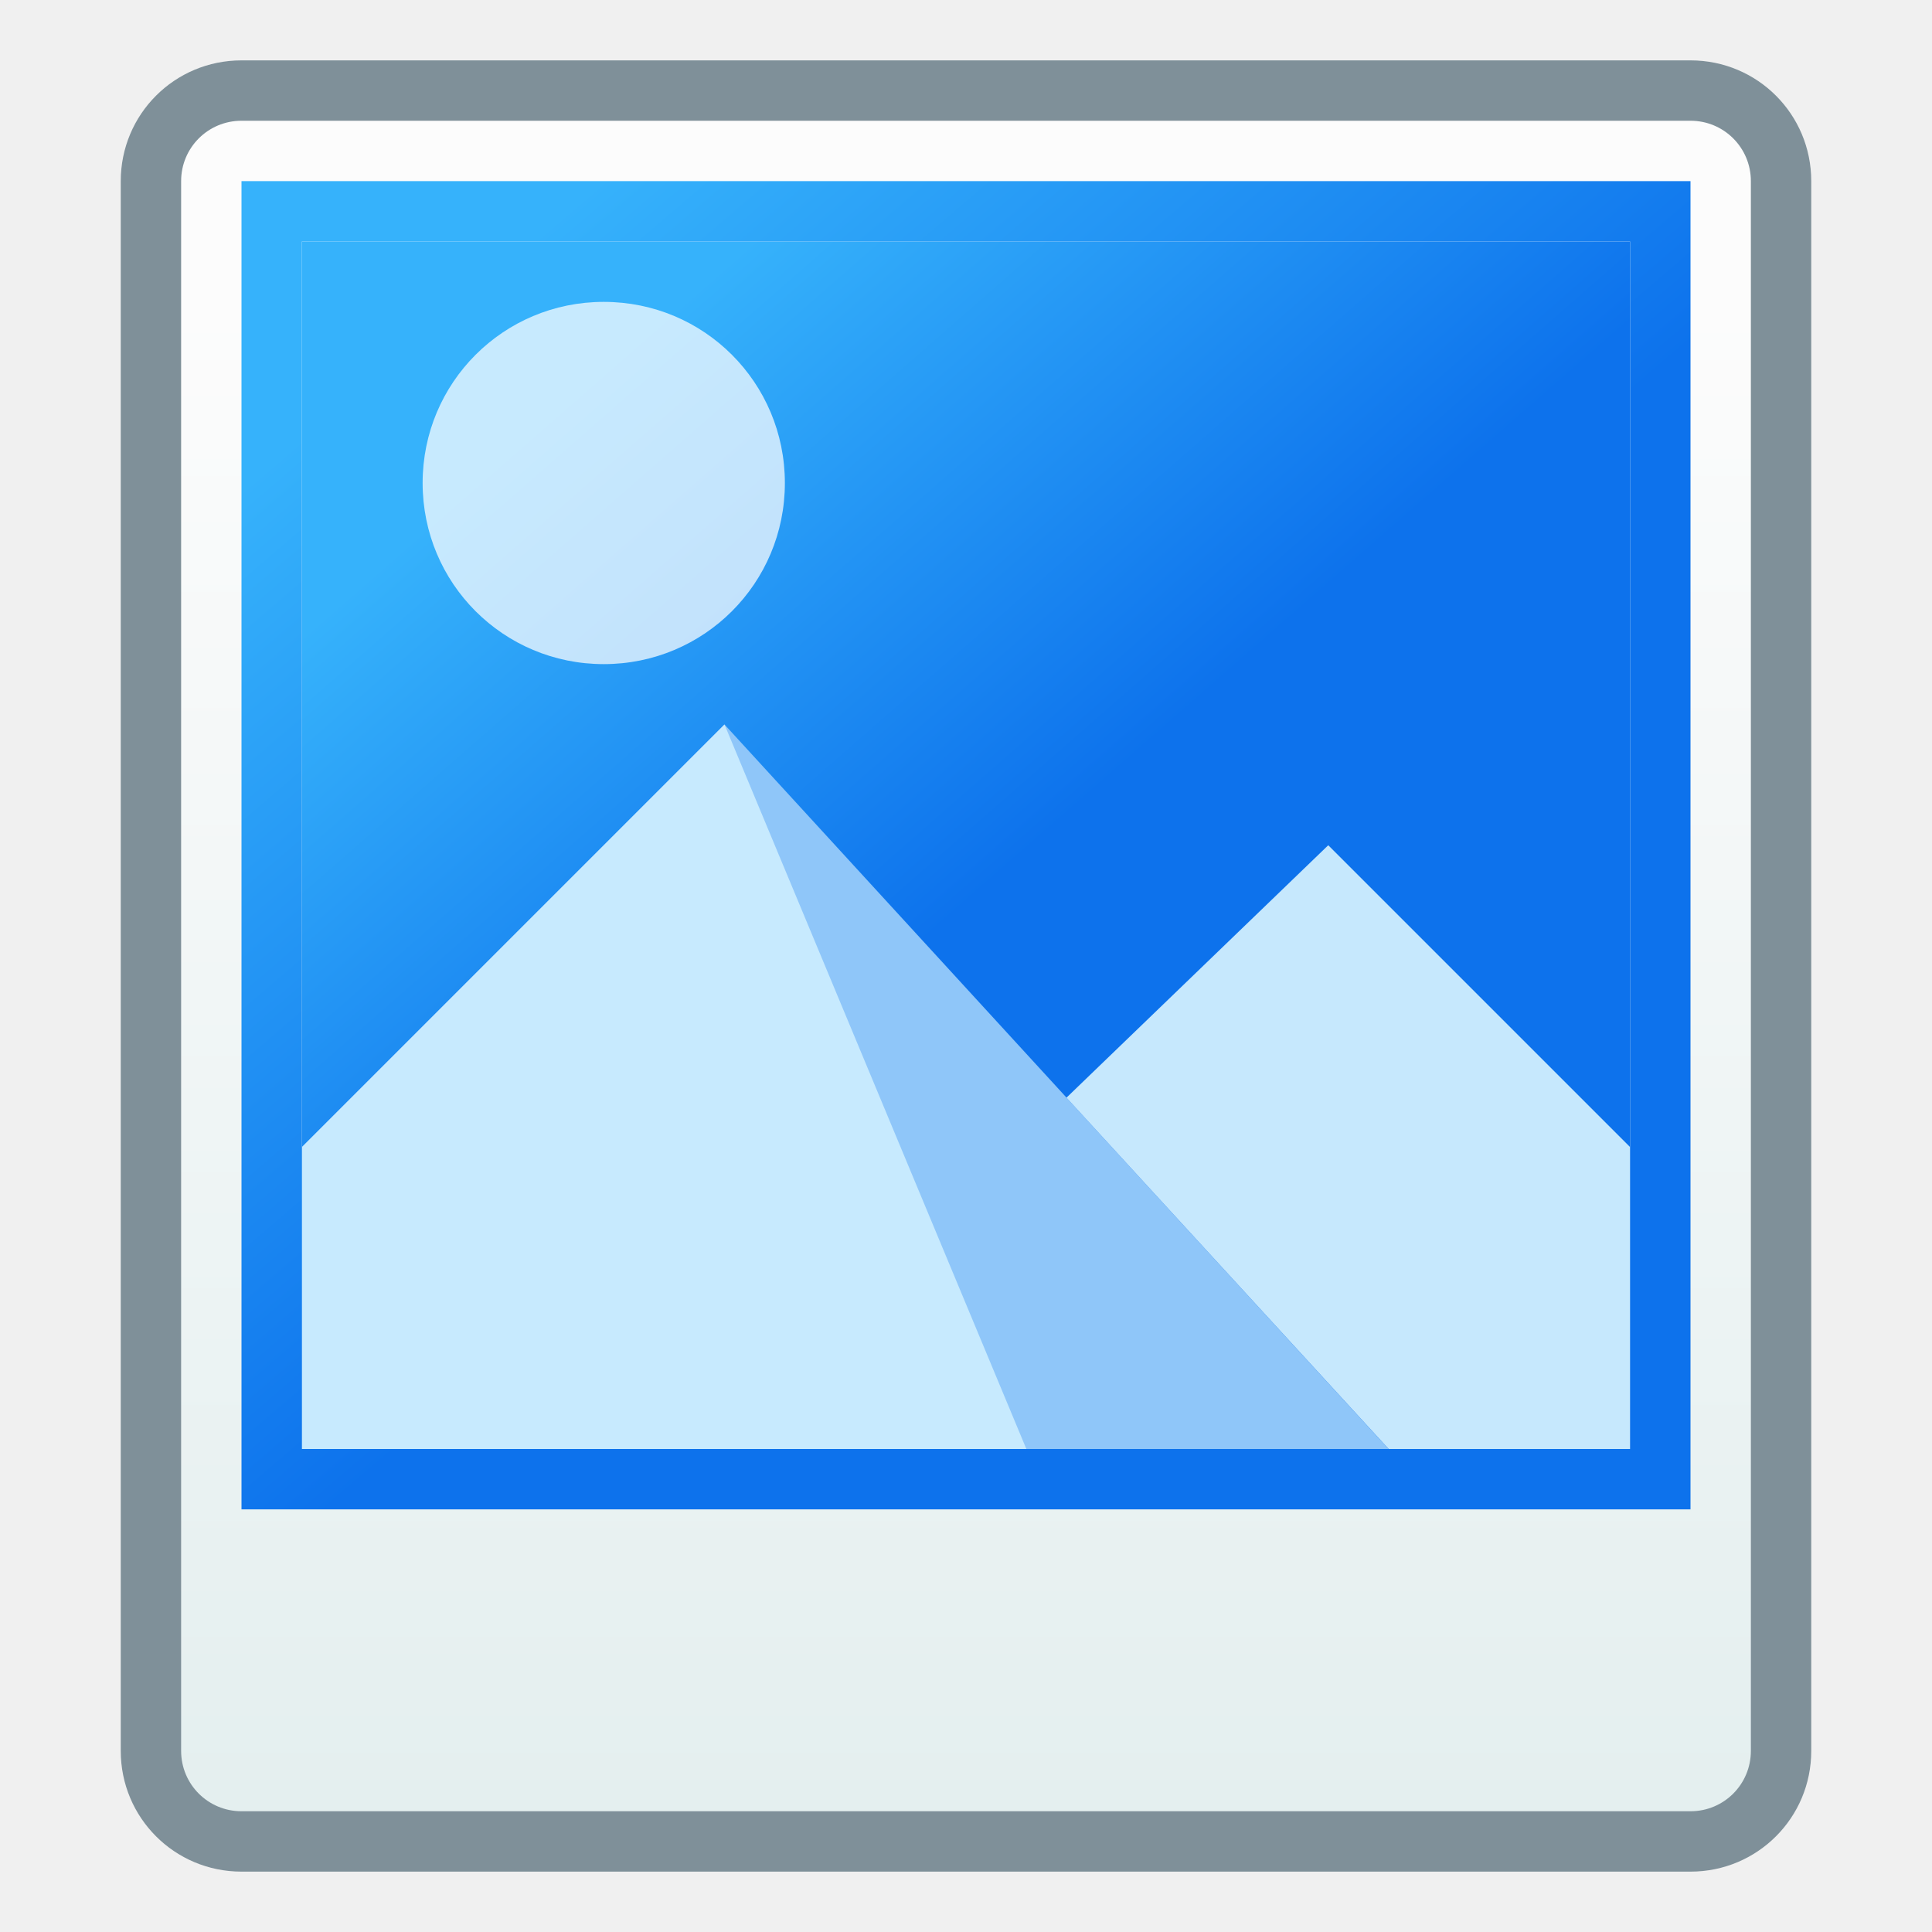
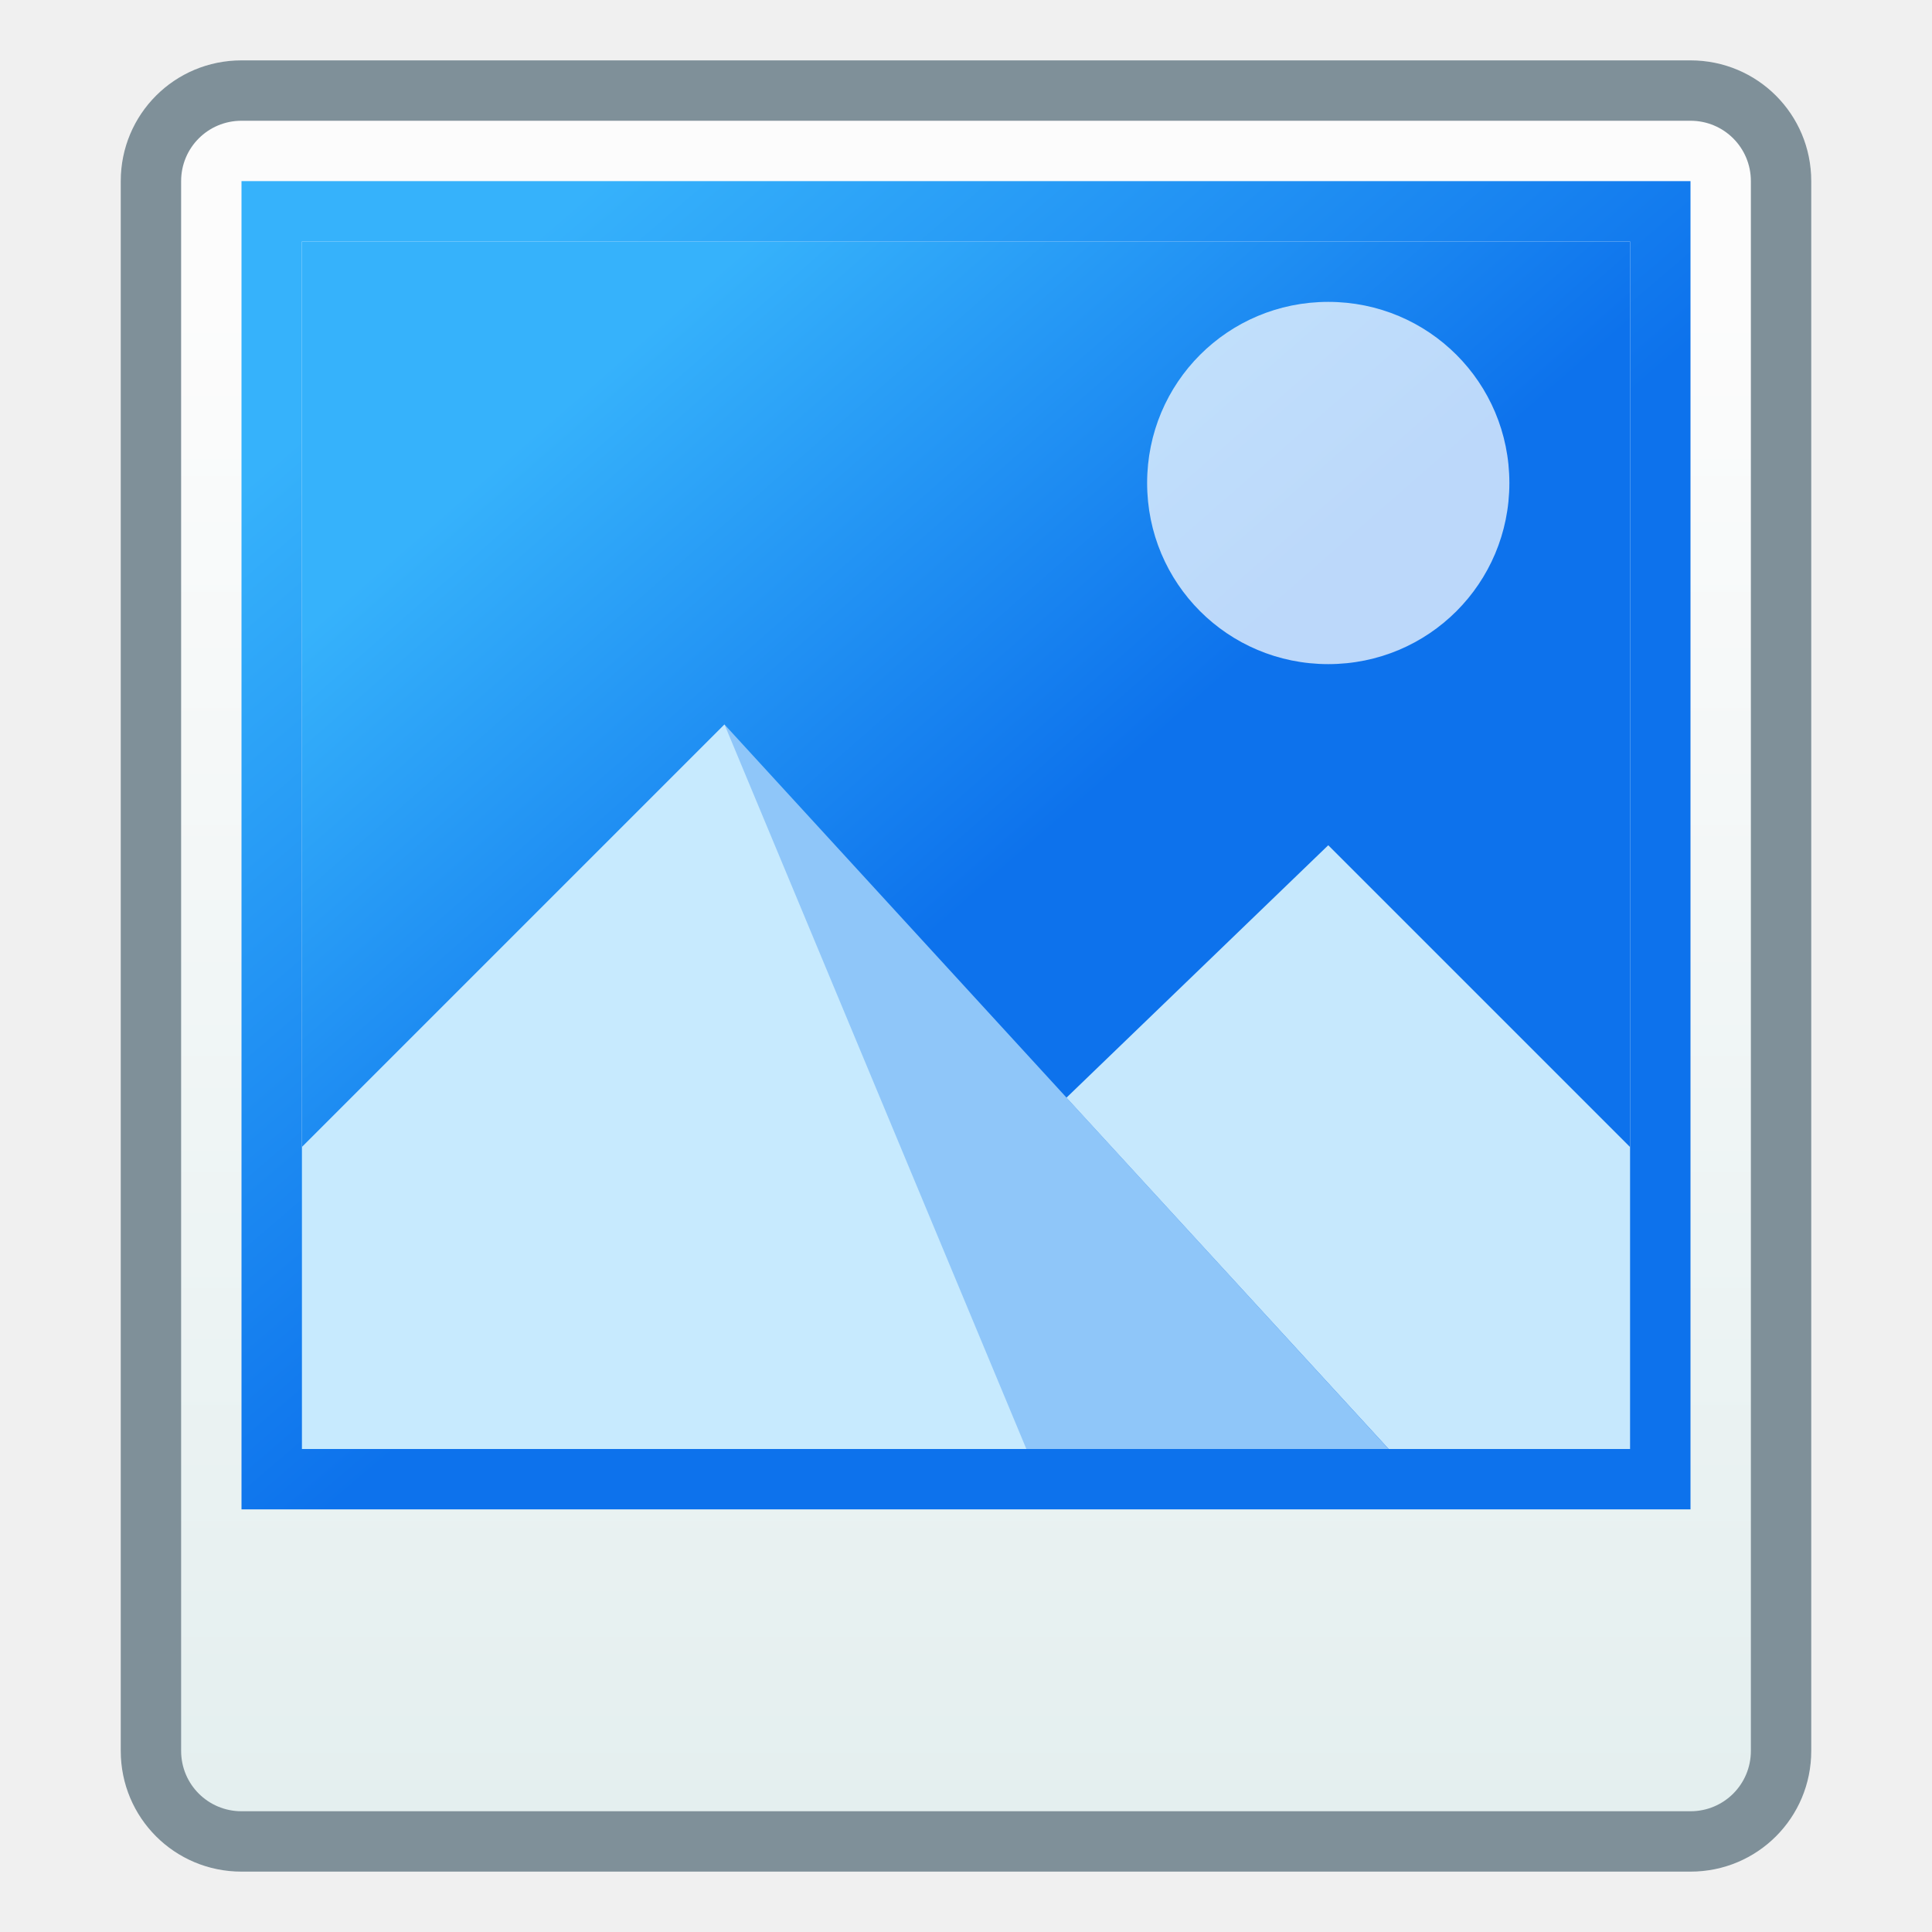
<svg xmlns="http://www.w3.org/2000/svg" xmlns:xlink="http://www.w3.org/1999/xlink" width="32" height="32" viewBox="0 0 32 32" version="1.1" id="svg8">
  <defs id="defs2">
    <linearGradient gradientTransform="translate(-24,16)" xlink:href="#linearGradient4902" id="linearGradient1001" x1="16" y1="297.65" x2="9" y2="289.65" gradientUnits="userSpaceOnUse" />
    <linearGradient y2="288.987" x2="8.448" y1="295.601" x1="8.448" gradientTransform="matrix(3.779527,0,0,3.779527,-39.92857,-788.5839)" gradientUnits="userSpaceOnUse" id="linearGradient2237" xlink:href="#linearGradient4846" />
    <linearGradient id="linearGradient4846">
      <stop id="stop4842" offset="0" style="stop-color:#e4efef;stop-opacity:1" />
      <stop id="stop4844" offset="1" style="stop-color:#fcfcfc;stop-opacity:1" />
    </linearGradient>
    <linearGradient gradientTransform="translate(-24,16)" xlink:href="#linearGradient4902" id="linearGradient1091" x1="16" y1="298.65" x2="7" y2="288.136" gradientUnits="userSpaceOnUse" />
    <style type="text/css" id="current-color-scheme">
      .ColorScheme-Text {
        color:#122036;
      }
      </style>
    <style type="text/css" id="current-color-scheme-1">
      .ColorScheme-Text {
        color:#122036;
      }
      </style>
    <style id="current-color-scheme-10" type="text/css">
      .ColorScheme-Text {
        color:#122036;
      }
      </style>
    <style id="current-color-scheme-5" type="text/css">
      .ColorScheme-Text {
        color:#122036;
      }
      </style>
    <style id="current-color-scheme-1-2" type="text/css">
      .ColorScheme-Text {
        color:#122036;
      }
      </style>
    <style type="text/css" id="current-color-scheme-10-9">
      .ColorScheme-Text {
        color:#122036;
      }
      </style>
    <style type="text/css" id="current-color-scheme-6">
      .ColorScheme-Text {
        color:#122036;
      }
      </style>
    <style type="text/css" id="current-color-scheme-1-9">
      .ColorScheme-Text {
        color:#122036;
      }
      </style>
    <style id="current-color-scheme-10-1" type="text/css">
      .ColorScheme-Text {
        color:#122036;
      }
      </style>
    <style type="text/css" id="current-color-scheme-7">
      .ColorScheme-Text {
        color:#122036;
      }
      </style>
    <style type="text/css" id="current-color-scheme-1-5">
      .ColorScheme-Text {
        color:#122036;
      }
      </style>
    <style id="current-color-scheme-10-3" type="text/css">
      .ColorScheme-Text {
        color:#122036;
      }
      </style>
    <linearGradient id="linearGradient4902">
      <stop id="stop4898" offset="0" style="stop-color:#0d72ec;stop-opacity:1" />
      <stop id="stop4900" offset="1" style="stop-color:#36b2fb;stop-opacity:1" />
    </linearGradient>
    <style id="current-color-scheme-5-5" type="text/css">
      .ColorScheme-Text {
        color:#122036;
      }
      </style>
    <style id="current-color-scheme-1-2-6" type="text/css">
      .ColorScheme-Text {
        color:#122036;
      }
      </style>
    <style type="text/css" id="current-color-scheme-10-9-2">
      .ColorScheme-Text {
        color:#122036;
      }
      </style>
    <style type="text/css" id="current-color-scheme-6-9">
      .ColorScheme-Text {
        color:#122036;
      }
      </style>
    <style type="text/css" id="current-color-scheme-1-9-1">
      .ColorScheme-Text {
        color:#122036;
      }
      </style>
    <style id="current-color-scheme-10-1-2" type="text/css">
      .ColorScheme-Text {
        color:#122036;
      }
      </style>
  </defs>
  <g id="layer1" transform="translate(0,-282.65)">
    <g id="g3016" transform="translate(24,-16)">
      <path id="rect843" d="M -20,299.65 H 4 c 1.108,0 2,0.892 2,2 v 26 c 0,1.108 -0.892,2 -2,2 h -24 c -1.108,0 -2,-0.892 -2,-2 V 301.65 c 0,-1.108 0.892,-2 2,-2 z" style="opacity:1;fill:#7f9099;fill-opacity:1;stroke:none;stroke-width:2.393;stroke-linecap:round;stroke-linejoin:round;stroke-miterlimit:4;stroke-dasharray:none;stroke-opacity:1" />
      <path id="rect843-3" d="M -20,300.65 H 4 c 0.554,0 1,0.446 1,1 v 26 C 5,328.204 4.554,328.65 4,328.65 h -24 c -0.554,0 -1,-0.446 -1,-1 V 301.65 c 0,-0.554 0.446,-1 1,-1 z" style="opacity:1;fill:url(#linearGradient2237);fill-opacity:1;stroke:none;stroke-width:2.234;stroke-linecap:round;stroke-linejoin:round;stroke-miterlimit:4;stroke-dasharray:none;stroke-opacity:1" />
      <path style="fill:url(#linearGradient1001);fill-opacity:1;stroke:none;stroke-width:0.8;stroke-linecap:round;stroke-linejoin:round;stroke-miterlimit:4;stroke-dasharray:none;stroke-opacity:1" d="M -19,302.65 H 3 v 20 h -22 z" id="rect889" />
      <path style="fill:#c6e8fd;fill-opacity:1;stroke:none;stroke-width:1px;stroke-linecap:butt;stroke-linejoin:miter;stroke-opacity:1" d="m 3,322.65 v -5 l -5,-5 -4.337,4.182 L -1,322.65 Z" id="path895" />
      <path style="fill:#8fc6f9;fill-opacity:1;stroke:none;stroke-width:1px;stroke-linecap:butt;stroke-linejoin:miter;stroke-opacity:1" d="m -19,322.65 v -5 l 7,-7 11,12 z" id="path891" />
      <path style="fill:#c7eafe;fill-opacity:1;stroke:none;stroke-width:1px;stroke-linecap:butt;stroke-linejoin:miter;stroke-opacity:1" d="m -19,317.65 7,-7 5,12 h -12 z" id="path893" />
      <path style="fill:url(#linearGradient1091);fill-opacity:1;stroke:none;stroke-width:0.8;stroke-linecap:round;stroke-linejoin:round;stroke-miterlimit:4;stroke-dasharray:none;stroke-opacity:1" d="m -20,301.65 v 22 H 4 v -22 z m 1,1 H 3 v 20 h -22 z" id="rect889-9" />
-       <path id="rect8706-3" d="m -14,303.65 h 4e-6 c 1.662,0 3,1.338 3,3 0,1.662 -1.338,3 -3,3 H -14 c -1.662,0 -3,-1.338 -3,-3 0,-1.662 1.338,-3 3,-3 z" style="opacity:1;vector-effect:none;fill:#ffffff;fill-opacity:0.722;stroke:none;stroke-width:2;stroke-linecap:round;stroke-linejoin:round;stroke-miterlimit:4;stroke-dasharray:none;stroke-dashoffset:0;stroke-opacity:1;paint-order:stroke markers fill" />
+       <path id="rect8706-3" d="m -2,303.65 h 4e-6 c 1.662,0 3,1.338 3,3 0,1.662 -1.338,3 -3,3 H -2 c -1.662,0 -3,-1.338 -3,-3 0,-1.662 1.338,-3 3,-3 z" style="opacity:1;vector-effect:none;fill:#ffffff;fill-opacity:0.722;stroke:none;stroke-width:2;stroke-linecap:round;stroke-linejoin:round;stroke-miterlimit:4;stroke-dasharray:none;stroke-dashoffset:0;stroke-opacity:1;paint-order:stroke markers fill" />
    </g>
  </g>
</svg>
